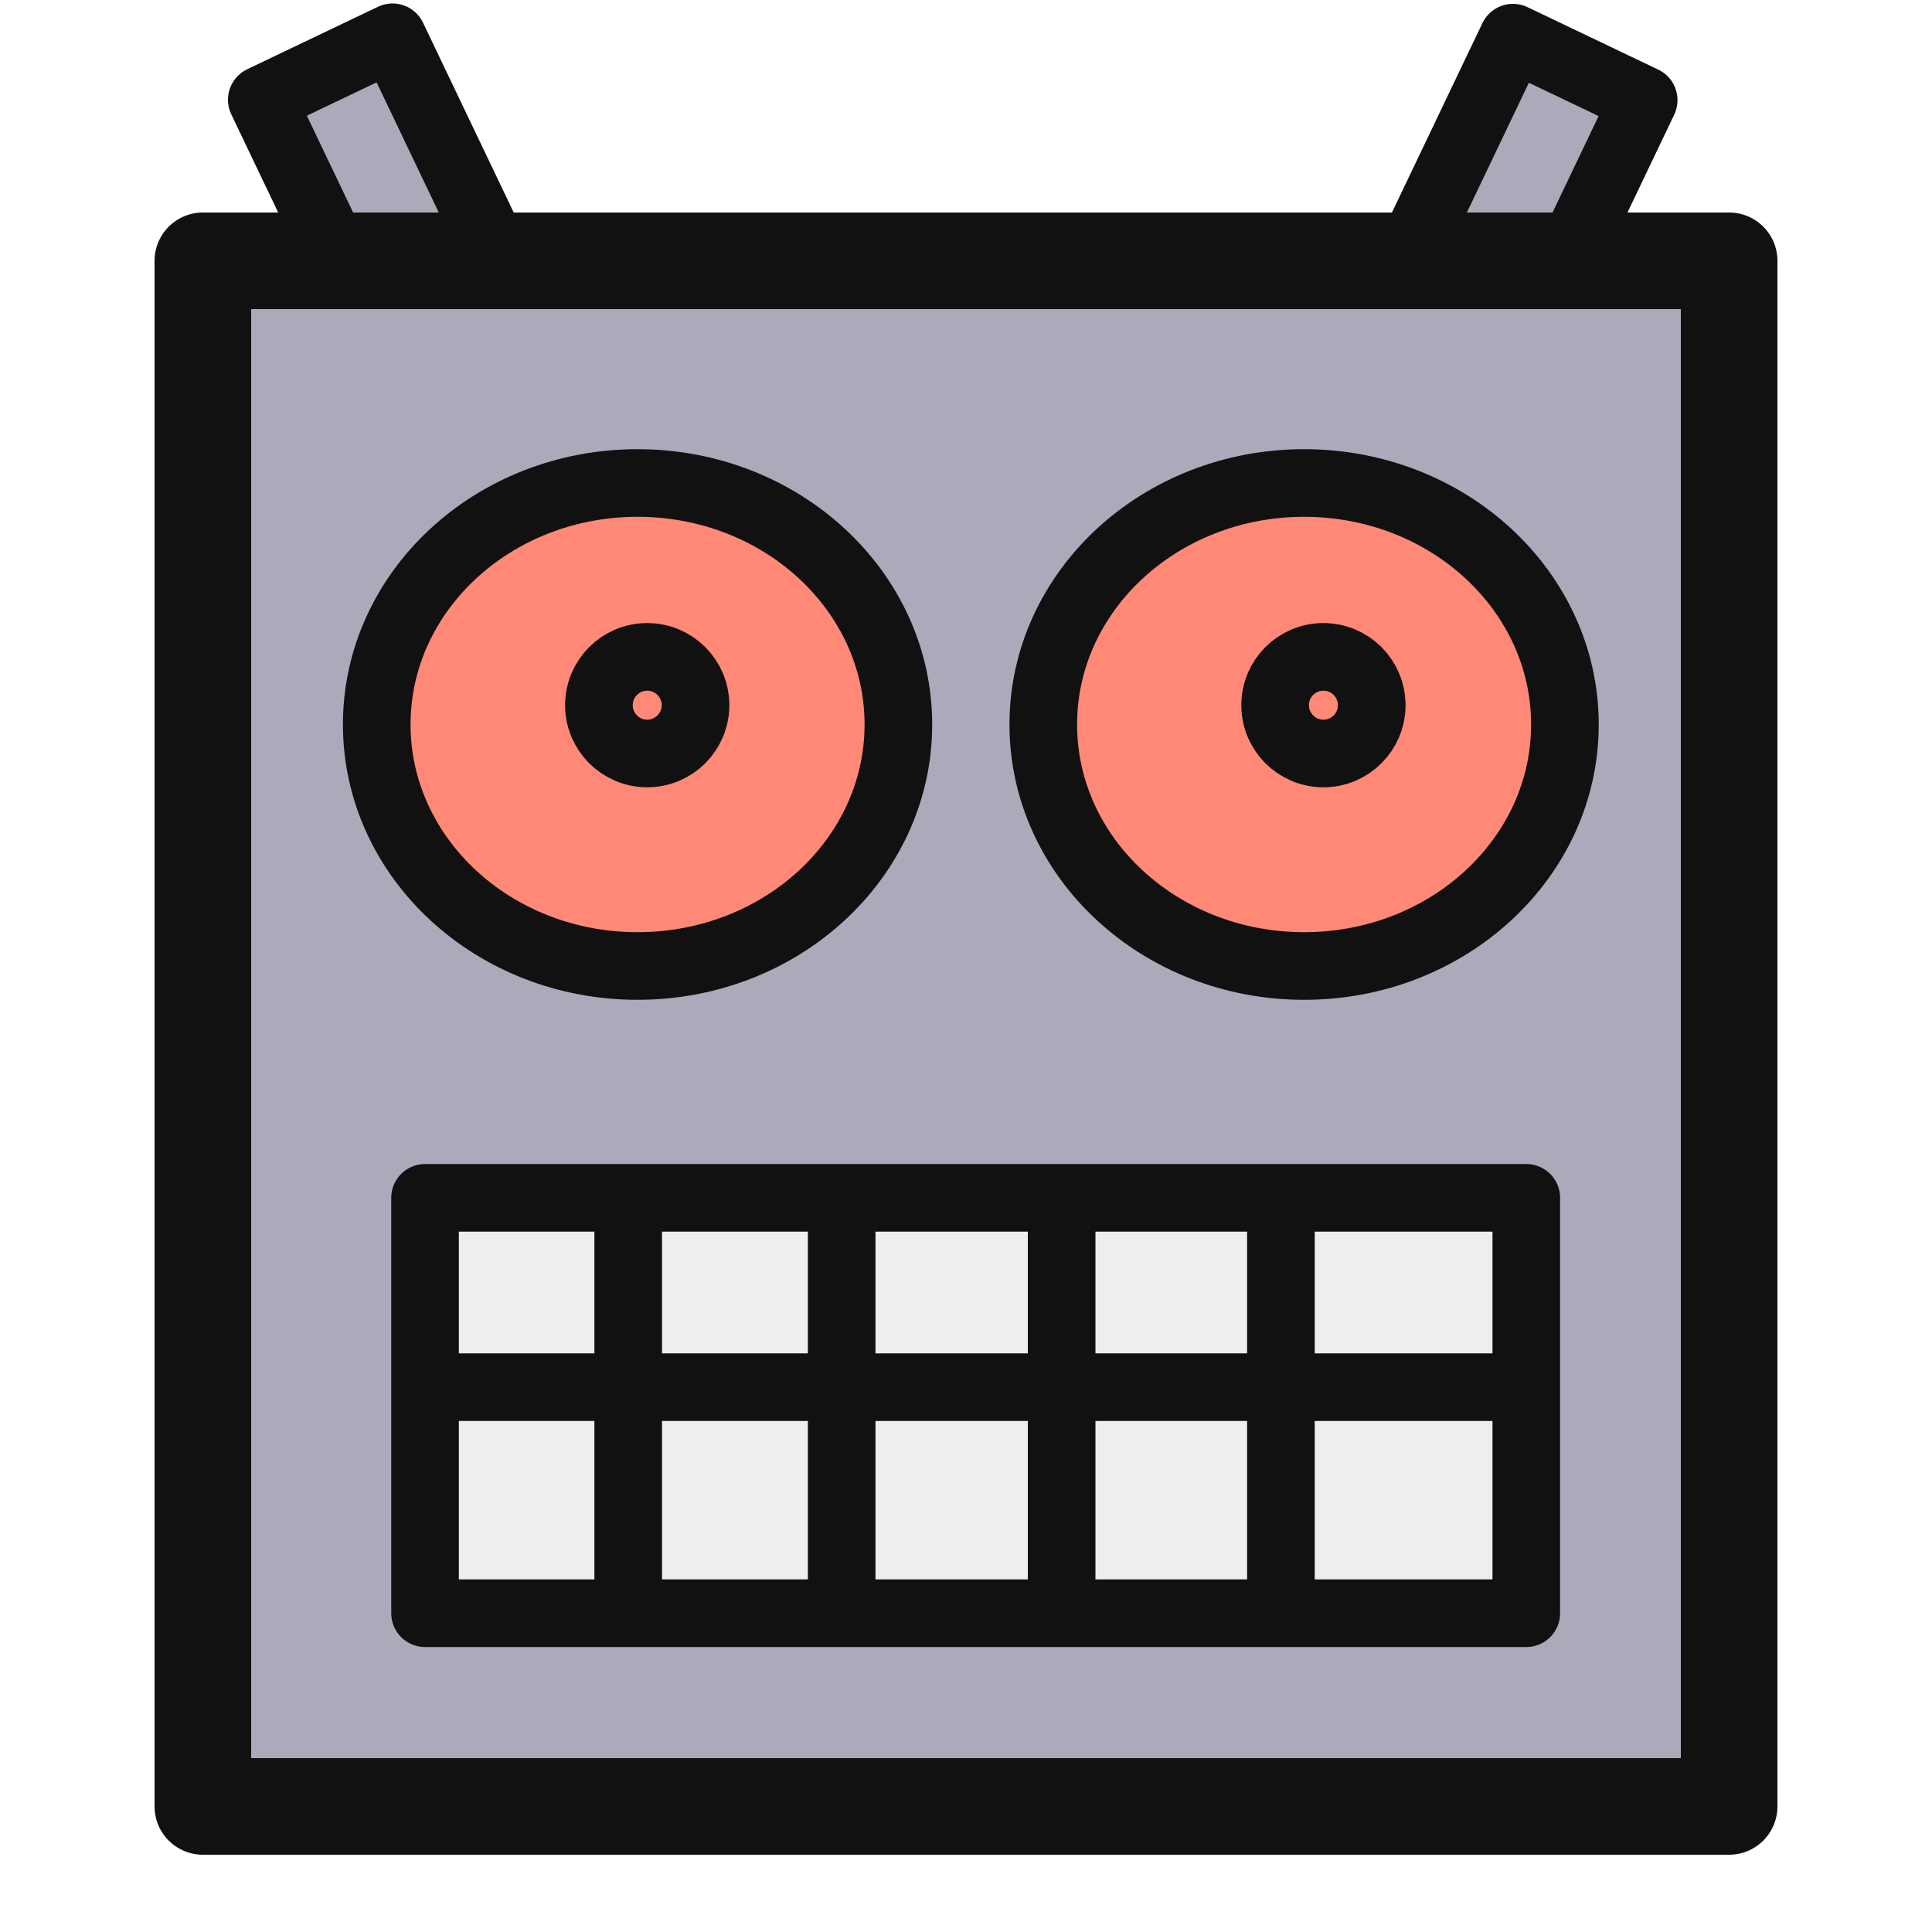
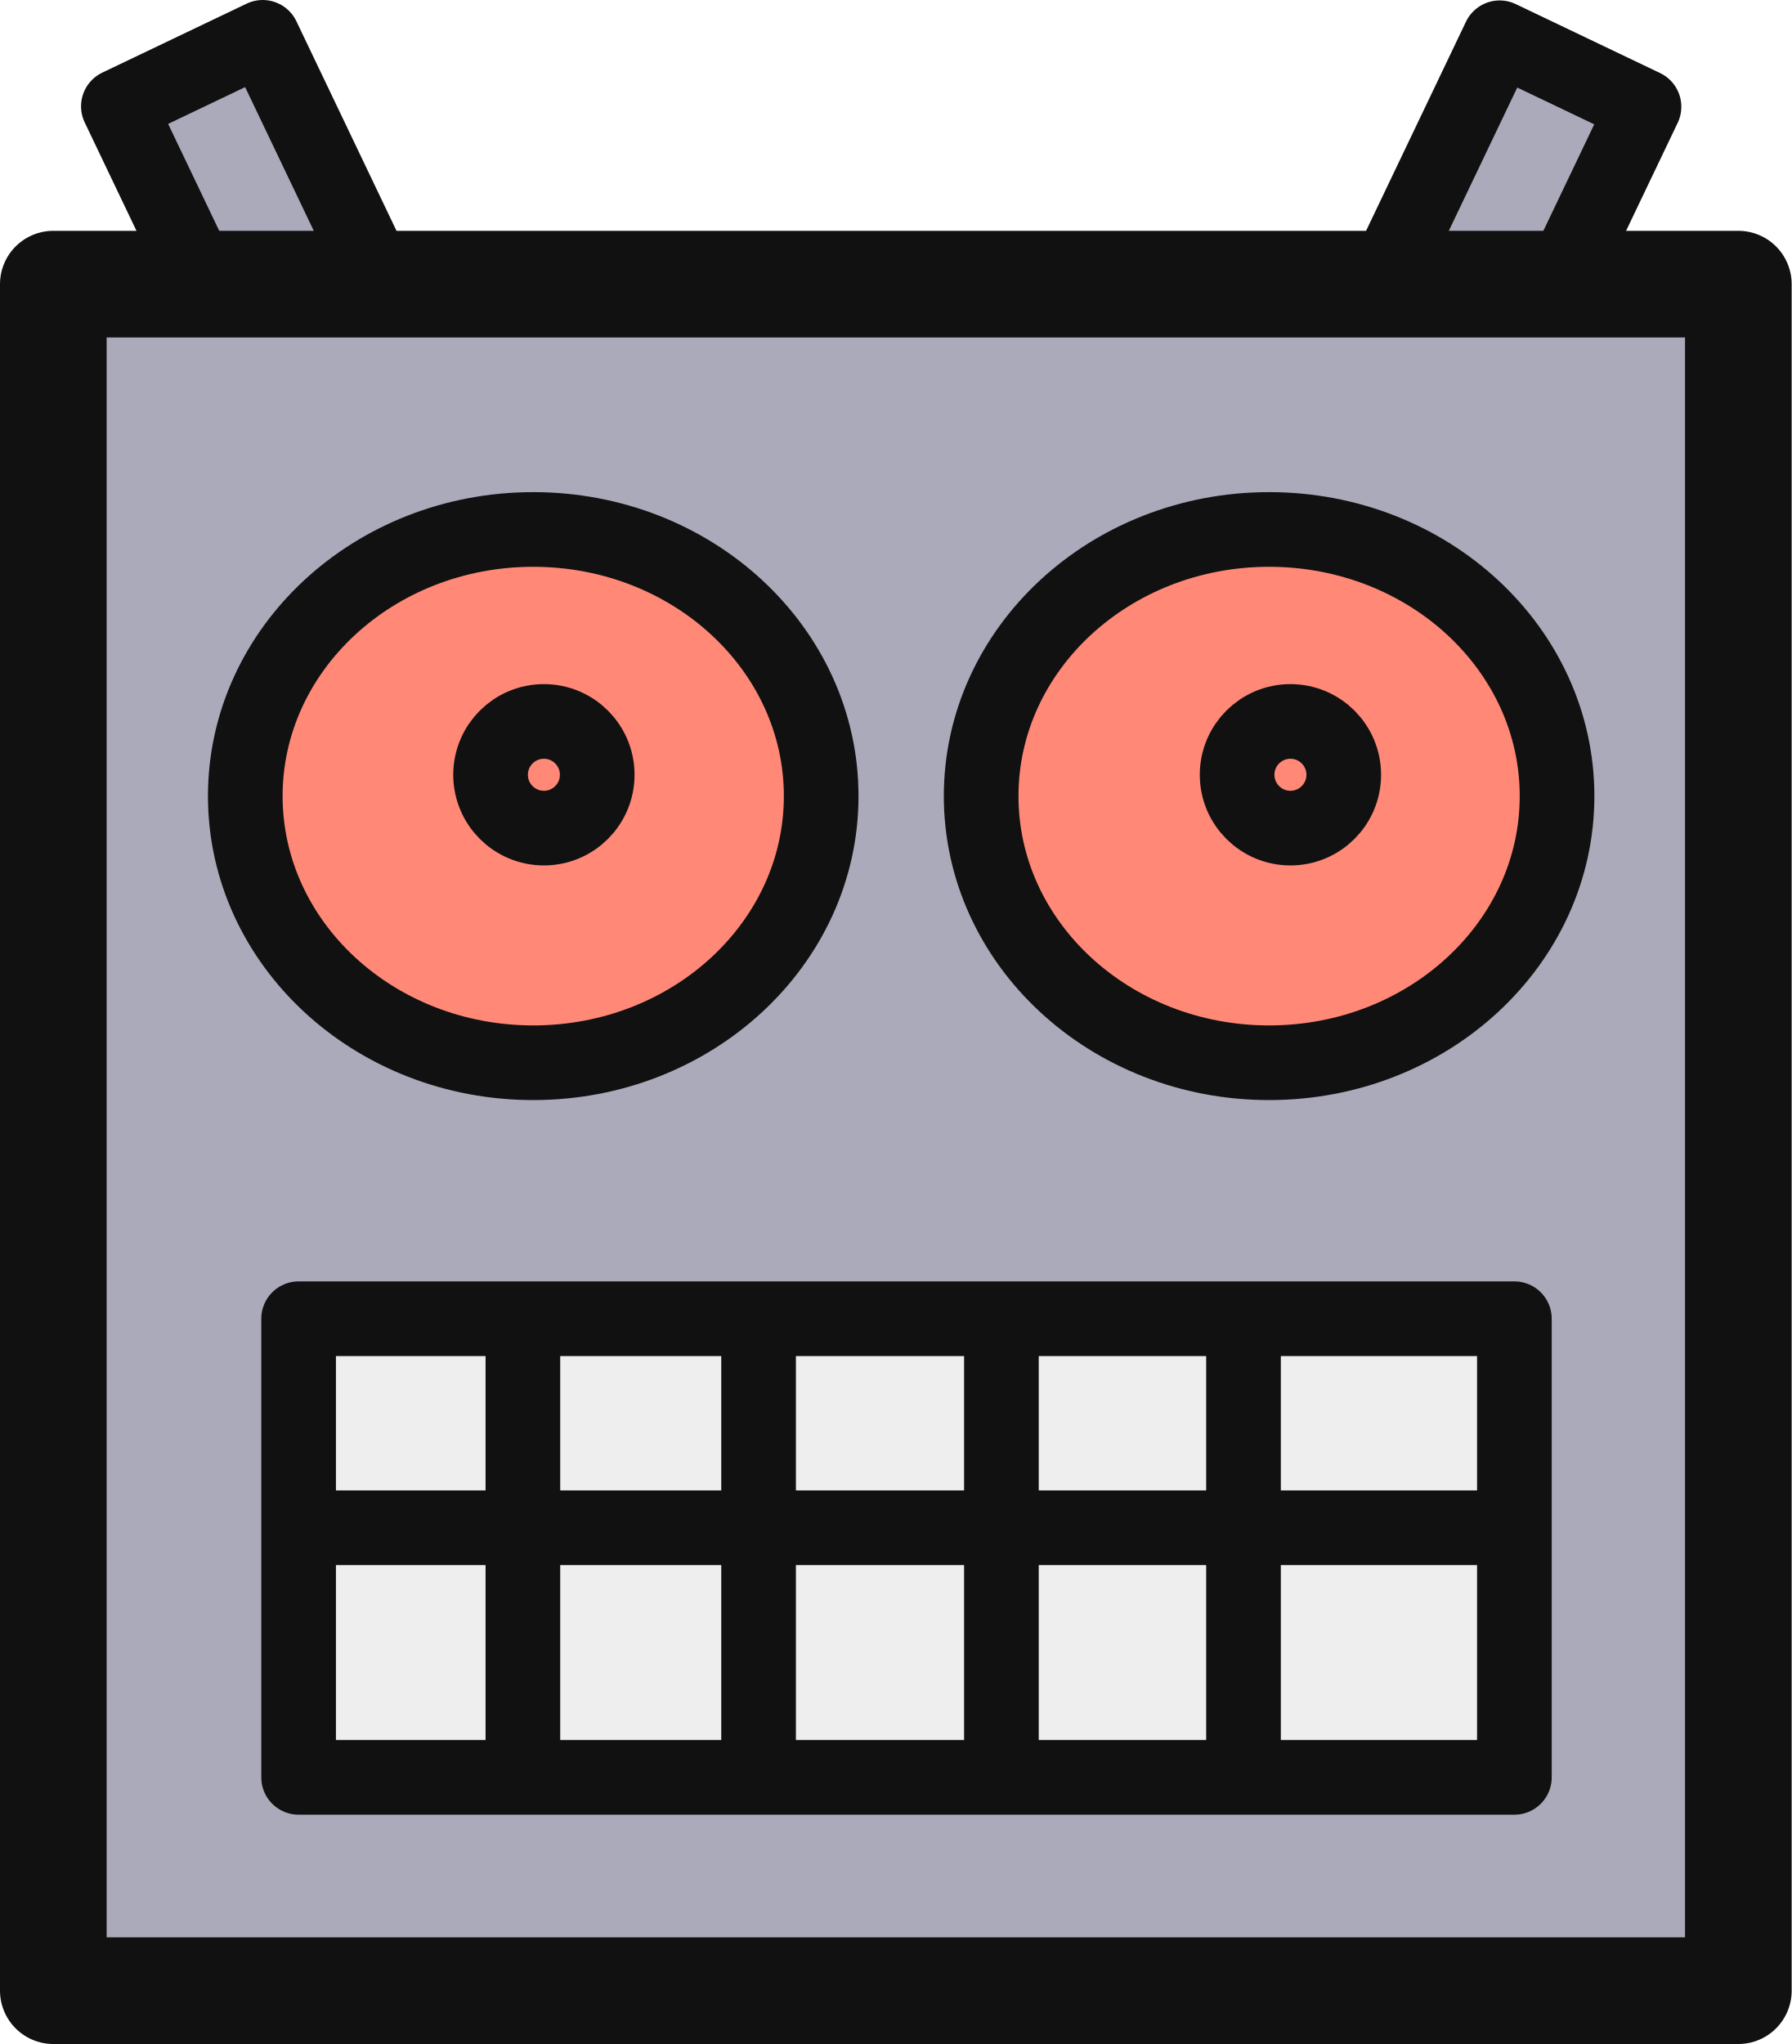
- <svg xmlns="http://www.w3.org/2000/svg" height="48" width="48" viewBox="0 0 20 20">
-   <g stroke-linejoin="round" stroke="#111" stroke-width=".7" fill="#aab">
-     <rect transform="matrix(-.9023 -.4311 -.4311 .9023 0 0)" height="3.8" width="1.5" y="-6.4" x="-15.8" />
-     <rect transform="matrix(.9023 -.4311 .4311 .9023 0 0)" height="3.8" width="1.5" y="2.1" x="2" />
-     <rect height="16" width="15.8" y="2.7" x="2.1" stroke-width="1" />
-     <g fill="#f87">
-       <ellipse rx="2.7" ry="2.5" cy="7.5" cx="6.6" />
-       <ellipse rx="2.7" ry="2.5" cy="7.5" cx="13.5" />
-       <circle r="0.5" cy="7.3" cx="6.7" />
-       <circle r="0.5" cy="7.3" cx="13.7" />
+ <svg xmlns="http://www.w3.org/2000/svg" height="197.291" width="172.953" viewBox="0 0 72.064 82.204" id="svg2" version="1.1">
+   <defs id="defs28" />
+   <g id="g4" transform="matrix(4.289519,0,0,4.289519,-6.86323,-0.1543922)" style="fill:#aaaabb;stroke:#111111;stroke-width:0.7;stroke-linejoin:round">
+     <rect transform="matrix(-0.9023,-0.4311,-0.4311,0.9023,0,0)" height="3.8" width="1.5" y="-6.4" x="-15.8" id="rect6" />
+     <rect transform="matrix(0.9023,-0.4311,0.4311,0.9023,0,0)" height="3.8" width="1.5" y="2.1" x="2" id="rect8" />
+     <rect height="16" width="15.8" y="2.7" x="2.1" id="rect10" style="stroke-width:1" />
+     <g id="g12" style="fill:#ff8877">
+       <ellipse rx="2.7" ry="2.5" cy="7.5" cx="6.6" id="ellipse14" />
+       <ellipse rx="2.7" ry="2.5" cy="7.5" cx="13.5" id="ellipse16" />
+       <circle r="0.5" cy="7.3" cx="6.7" id="circle18" />
+       <circle r="0.5" cy="7.3" cx="13.7" id="circle20" />
    </g>
-     <rect height="4.3" width="11.4" y="12.4" x="4.4" fill="#eee" />
-     <path fill="none" d="m6.503 12.32v4.26m6.757-4.26v4.26m-4.547-4.26v4.26m2.277-4.26v4.26m-6.571-2.22h11.24" />
+     <rect height="4.3" width="11.4" y="12.4" x="4.4" id="rect22" style="fill:#eeeeee" />
+     <path d="m 6.503,12.32 0,4.26 m 6.757,-4.26 0,4.26 m -4.547,-4.26 0,4.26 m 2.277,-4.26 0,4.26 m -6.571,-2.22 11.24,0" id="path24" style="fill:none" />
  </g>
</svg>
